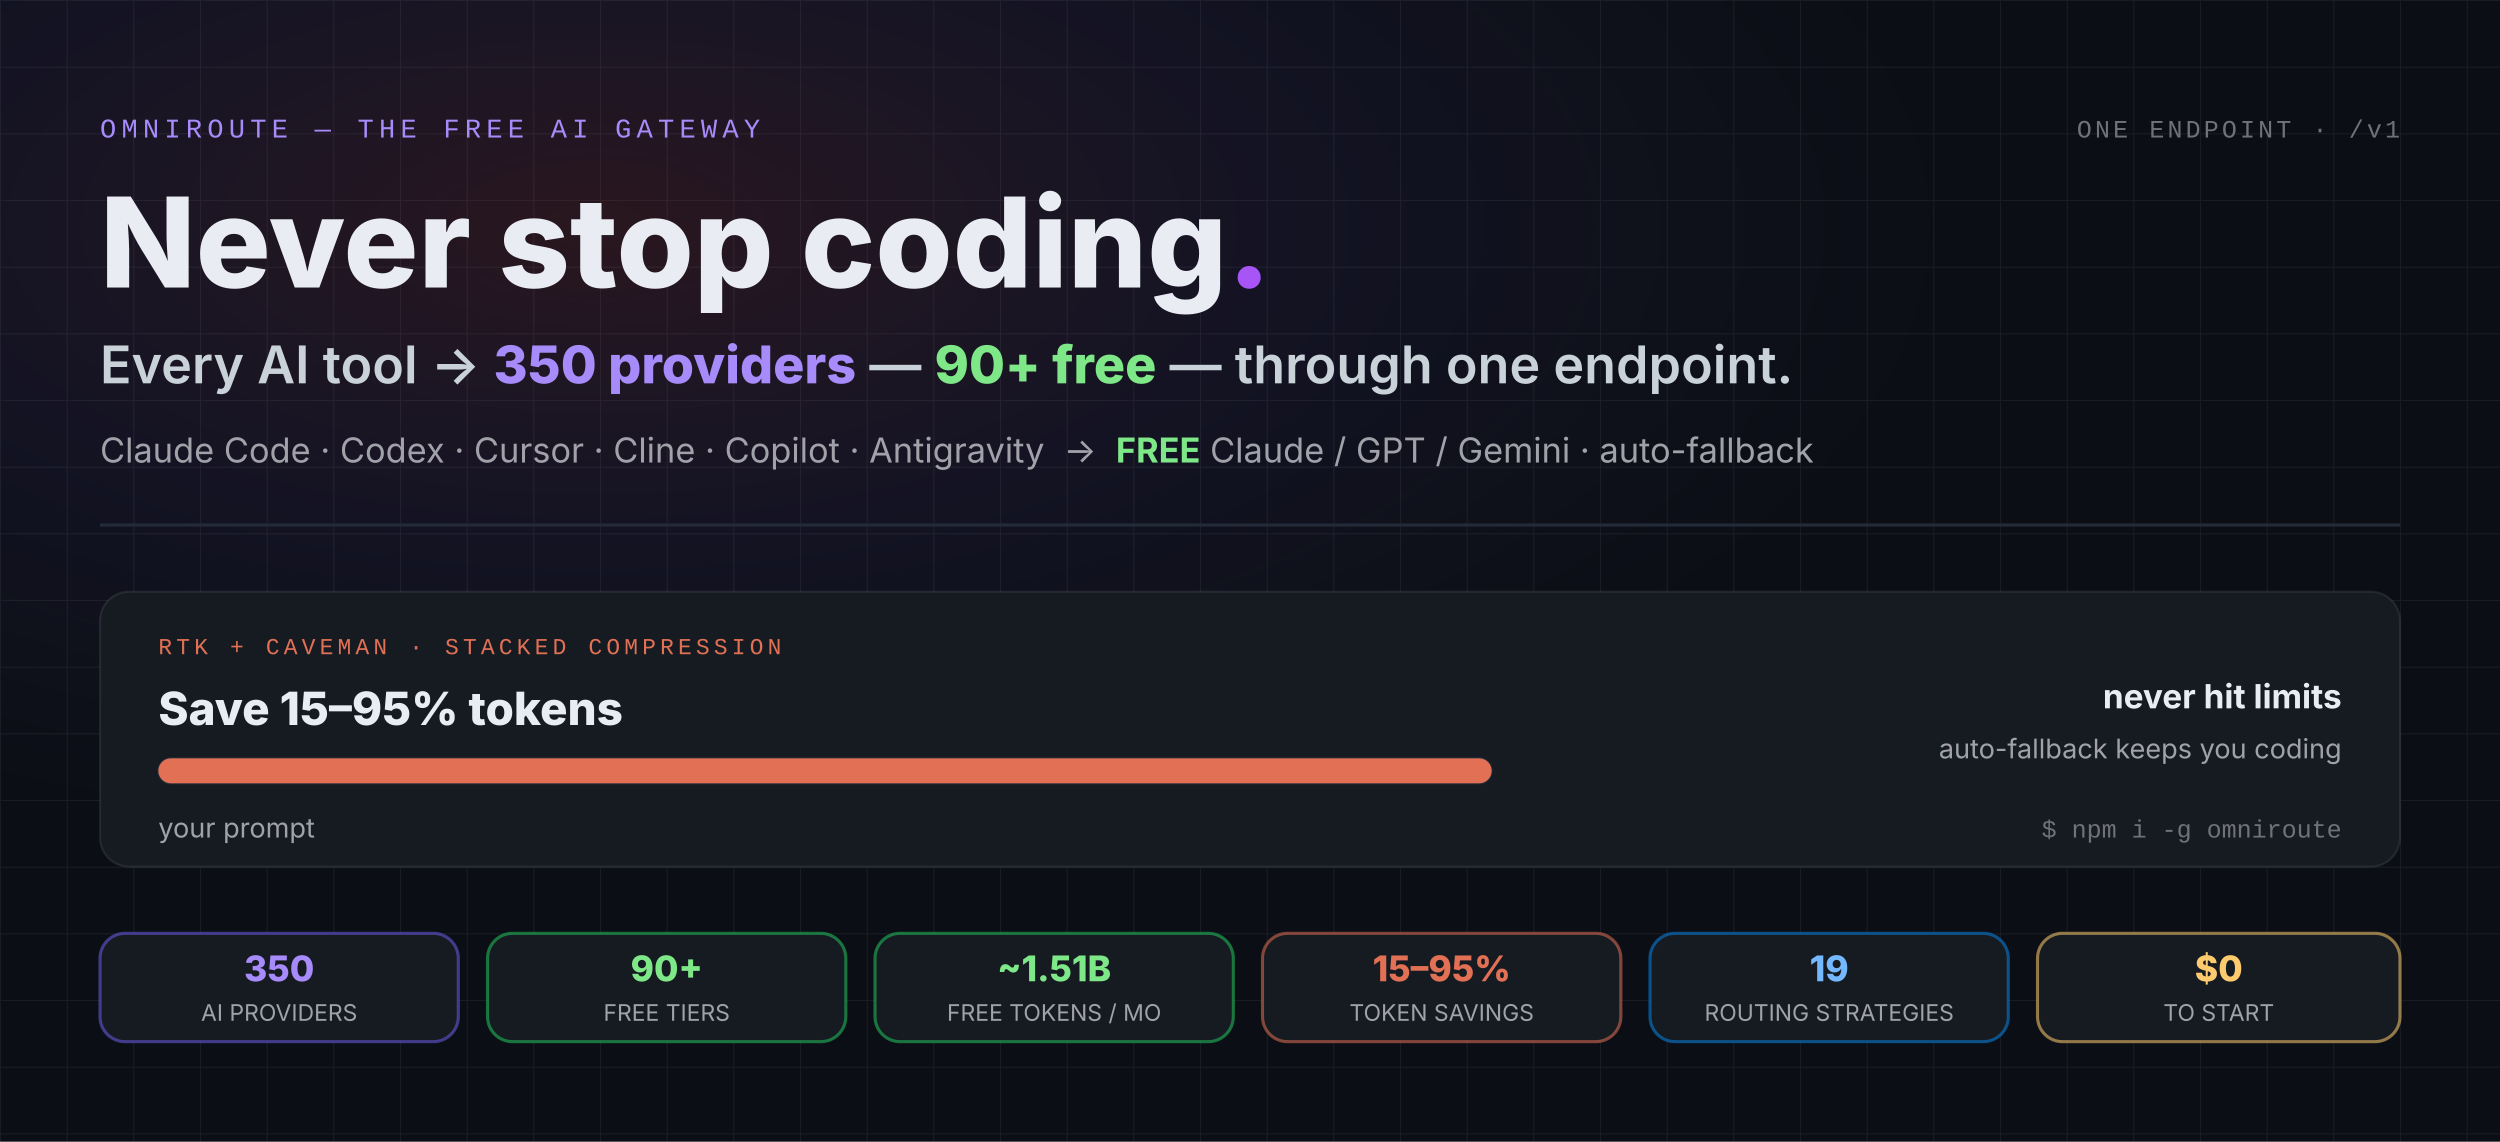
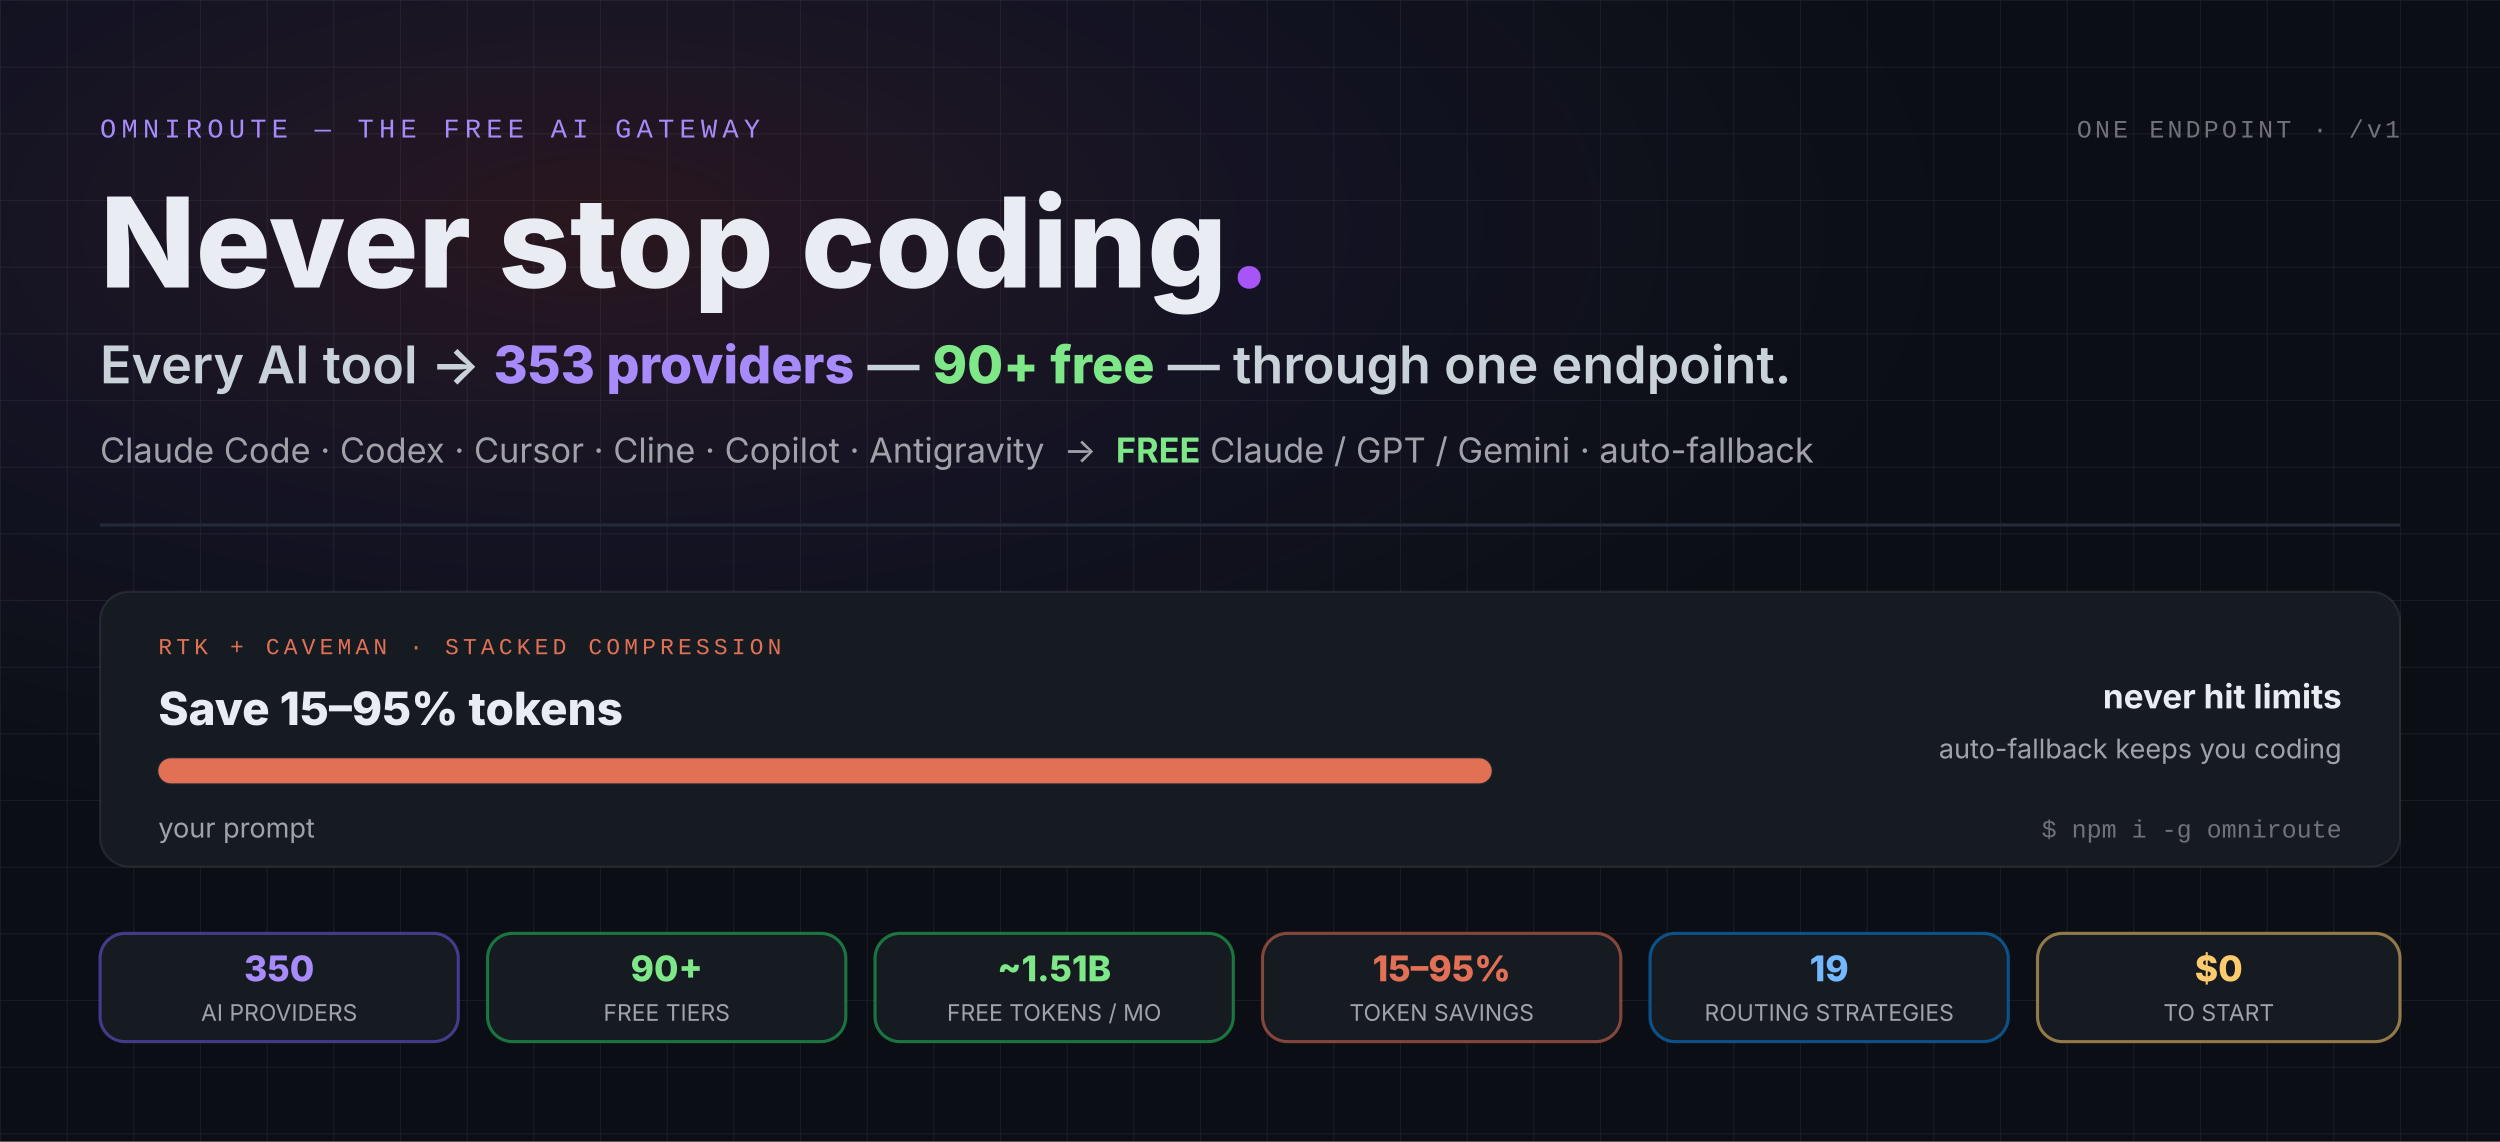
- <svg xmlns="http://www.w3.org/2000/svg" viewBox="0 0 1200 548" role="img" aria-label="OmniRoute hero: Never stop coding. Every AI tool to 350 providers — 90+ free — through one endpoint. Claude Code, Codex, Cursor, Cline, Copilot and Antigravity into free Claude, GPT and Gemini with auto-fallback. RTK + Caveman stacked compression saves 15 to 95 percent of tokens — about 89 percent average on tool-heavy sessions — so you never hit limits. Stats: 350 AI providers, 90+ free tiers, about 1.51B free tokens per month, 15 to 95 percent token savings, 19 routing strategies, zero dollars to start.">
+ <svg xmlns="http://www.w3.org/2000/svg" viewBox="0 0 1200 548" role="img" aria-label="OmniRoute hero: Never stop coding. Every AI tool to 353 providers — 90+ free — through one endpoint. Claude Code, Codex, Cursor, Cline, Copilot and Antigravity into free Claude, GPT and Gemini with auto-fallback. RTK + Caveman stacked compression saves 15 to 95 percent of tokens — about 89 percent average on tool-heavy sessions — so you never hit limits. Stats: 353 AI providers, 90+ free tiers, about 1.51B free tokens per month, 15 to 95 percent token savings, 19 routing strategies, zero dollars to start.">
  <defs>
    <pattern id="gridPaperH" width="32" height="32" patternUnits="userSpaceOnUse">
      <path d="M 32 0 L 0 0 0 32" fill="none" stroke="#ffffff" stroke-opacity="0.06" stroke-width="1" />
    </pattern>
    <radialGradient id="bgGlowH" cx="24%" cy="20%" r="55%">
      <stop offset="0%" stop-color="#e54d5e" stop-opacity="0.14" />
      <stop offset="55%" stop-color="#8b5cf6" stop-opacity="0.06" />
      <stop offset="100%" stop-color="#6366f1" stop-opacity="0" />
    </radialGradient>
    <linearGradient id="gradBrandH" x1="0" y1="0" x2="1" y2="1">
      <stop offset="0%" stop-color="#e54d5e" />
      <stop offset="100%" stop-color="#a855f7" />
    </linearGradient>
    <path id="dividerPathH" d="M 48,252 L 1152,252" />
  </defs>
  <rect width="1200" height="548" fill="#0b0e14" />
  <rect width="1200" height="548" fill="url(#gridPaperH)" />
  <rect width="1200" height="548" fill="url(#bgGlowH)" />
  <text x="48" y="66" font-family="Consolas, 'Courier New', monospace" font-size="13" letter-spacing="2.5" fill="#a78bfa">OMNIROUTE — THE FREE AI GATEWAY</text>
  <text x="1152" y="66" text-anchor="end" font-family="Consolas, 'Courier New', monospace" font-size="12" letter-spacing="1.5" fill="#71717a">ONE ENDPOINT · /v1</text>
  <text x="48" y="138" font-family="Inter, 'Segoe UI', Arial, Helvetica, system-ui, sans-serif" font-size="60" font-weight="800" fill="#e9edf3">Never stop coding<tspan fill="#a855f7">.</tspan>
  </text>
-   <text x="48" y="184" font-family="Inter, 'Segoe UI', Arial, Helvetica, system-ui, sans-serif" font-size="25" font-weight="600" fill="#c9d1d9">Every AI tool → <tspan fill="#a78bfa" font-weight="800">350 providers</tspan> — <tspan fill="#7ee787" font-weight="800">90+ free</tspan> — through one endpoint.</text>
+   <text x="48" y="184" font-family="Inter, 'Segoe UI', Arial, Helvetica, system-ui, sans-serif" font-size="25" font-weight="600" fill="#c9d1d9">Every AI tool → <tspan fill="#a78bfa" font-weight="800">353 providers</tspan> — <tspan fill="#7ee787" font-weight="800">90+ free</tspan> — through one endpoint.</text>
  <text x="48" y="222" font-family="Inter, 'Segoe UI', Arial, Helvetica, system-ui, sans-serif" font-size="16.5" fill="#a1a1aa">Claude Code · Codex · Cursor · Cline · Copilot · Antigravity  →  <tspan fill="#7ee787" font-weight="700">FREE</tspan> Claude / GPT / Gemini · auto-fallback</text>
  <line x1="48" y1="252" x2="1152" y2="252" stroke="#232b38" stroke-width="1.5" />
  <circle r="4" fill="url(#gradBrandH)" opacity="0">
    <animateMotion dur="6s" repeatCount="indefinite" keyPoints="0;1" keyTimes="0;1" calcMode="linear">
      <mpath href="#dividerPathH" />
    </animateMotion>
    <animate attributeName="opacity" values="0;0.9;0.9;0" keyTimes="0;0.08;0.6;0.75" dur="6s" repeatCount="indefinite" />
  </circle>
  <g>
    <rect x="48" y="284" width="1104" height="132" rx="14" fill="#161b22" stroke="#ffffff" stroke-opacity="0.08" stroke-width="1" />
    <text x="76" y="314" font-family="Consolas, 'Courier New', monospace" font-size="11" letter-spacing="2" fill="#e17055">RTK + CAVEMAN · STACKED COMPRESSION</text>
    <text x="76" y="348" font-family="Inter, 'Segoe UI', Arial, Helvetica, system-ui, sans-serif" font-size="22" font-weight="800" fill="#e9edf3">Save 15–95% tokens</text>
    <rect x="76" y="364" width="640" height="12" rx="6" fill="#0b0e14" stroke="#232b38" stroke-width="1" />
    <rect x="76" y="364" width="640" height="12" rx="6" fill="#e17055">
      <animate attributeName="width" values="640;640;70;70;640" keyTimes="0;0.12;0.5;0.88;1" dur="8s" repeatCount="indefinite" calcMode="spline" keySplines="0.4 0 0.2 1;0.4 0 0.2 1;0.4 0 0.2 1;0.4 0 0.2 1" />
    </rect>
    <text x="76" y="402" font-family="Inter, 'Segoe UI', Arial, Helvetica, system-ui, sans-serif" font-size="13" fill="#a1a1aa">your prompt
      <animate attributeName="opacity" values="1;1;0;0;1" keyTimes="0;0.12;0.35;0.88;1" dur="8s" repeatCount="indefinite" calcMode="discrete" />
    </text>
    <text x="76" y="402" font-family="Inter, 'Segoe UI', Arial, Helvetica, system-ui, sans-serif" font-size="13" font-weight="700" fill="#e17055" opacity="0">−89% avg on tool-heavy sessions
      <animate attributeName="opacity" values="0;0;1;1;0" keyTimes="0;0.35;0.36;0.88;1" dur="8s" repeatCount="indefinite" calcMode="discrete" />
    </text>
    <text x="1124" y="340" text-anchor="end" font-family="Inter, 'Segoe UI', Arial, Helvetica, system-ui, sans-serif" font-size="16" font-weight="700" fill="#e9edf3">never hit limits</text>
    <text x="1124" y="364" text-anchor="end" font-family="Inter, 'Segoe UI', Arial, Helvetica, system-ui, sans-serif" font-size="13" fill="#a1a1aa">auto-fallback keeps you coding</text>
    <text x="1124" y="402" text-anchor="end" font-family="Consolas, 'Courier New', monospace" font-size="12" fill="#71717a">$ npm i -g omniroute</text>
  </g>
  <g font-family="Inter, 'Segoe UI', Arial, Helvetica, system-ui, sans-serif" text-anchor="middle">
    <rect x="48" y="448" width="172" height="52" rx="12" fill="#161b22" stroke="#6c5ce7" stroke-opacity="0.55" stroke-width="1.5" />
    <text x="134" y="471" font-size="17" font-weight="800" fill="#a78bfa">350</text>
    <text x="134" y="490" font-size="11" fill="#a1a1aa">AI PROVIDERS</text>
    <rect x="234" y="448" width="172" height="52" rx="12" fill="#161b22" stroke="#22c55e" stroke-opacity="0.55" stroke-width="1.5" />
    <text x="320" y="471" font-size="17" font-weight="800" fill="#7ee787">90+</text>
    <text x="320" y="490" font-size="11" fill="#a1a1aa">FREE TIERS</text>
    <rect x="420" y="448" width="172" height="52" rx="12" fill="#161b22" stroke="#22c55e" stroke-opacity="0.55" stroke-width="1.5" />
    <text x="506" y="471" font-size="17" font-weight="800" fill="#7ee787">~1.51B</text>
    <text x="506" y="490" font-size="11" fill="#a1a1aa">FREE TOKENS / MO</text>
    <rect x="606" y="448" width="172" height="52" rx="12" fill="#161b22" stroke="#e17055" stroke-opacity="0.55" stroke-width="1.5" />
    <text x="692" y="471" font-size="17" font-weight="800" fill="#e17055">15–95%</text>
    <text x="692" y="490" font-size="11" fill="#a1a1aa">TOKEN SAVINGS</text>
    <rect x="792" y="448" width="172" height="52" rx="12" fill="#161b22" stroke="#0984e3" stroke-opacity="0.55" stroke-width="1.5" />
    <text x="878" y="471" font-size="17" font-weight="800" fill="#74b9ff">19</text>
    <text x="878" y="490" font-size="11" fill="#a1a1aa">ROUTING STRATEGIES</text>
    <rect x="978" y="448" width="174" height="52" rx="12" fill="#161b22" stroke="#fdcb6e" stroke-opacity="0.55" stroke-width="1.5" />
    <text x="1065" y="471" font-size="17" font-weight="800" fill="#fdcb6e">$0</text>
    <text x="1065" y="490" font-size="11" fill="#a1a1aa">TO START</text>
  </g>
</svg>
